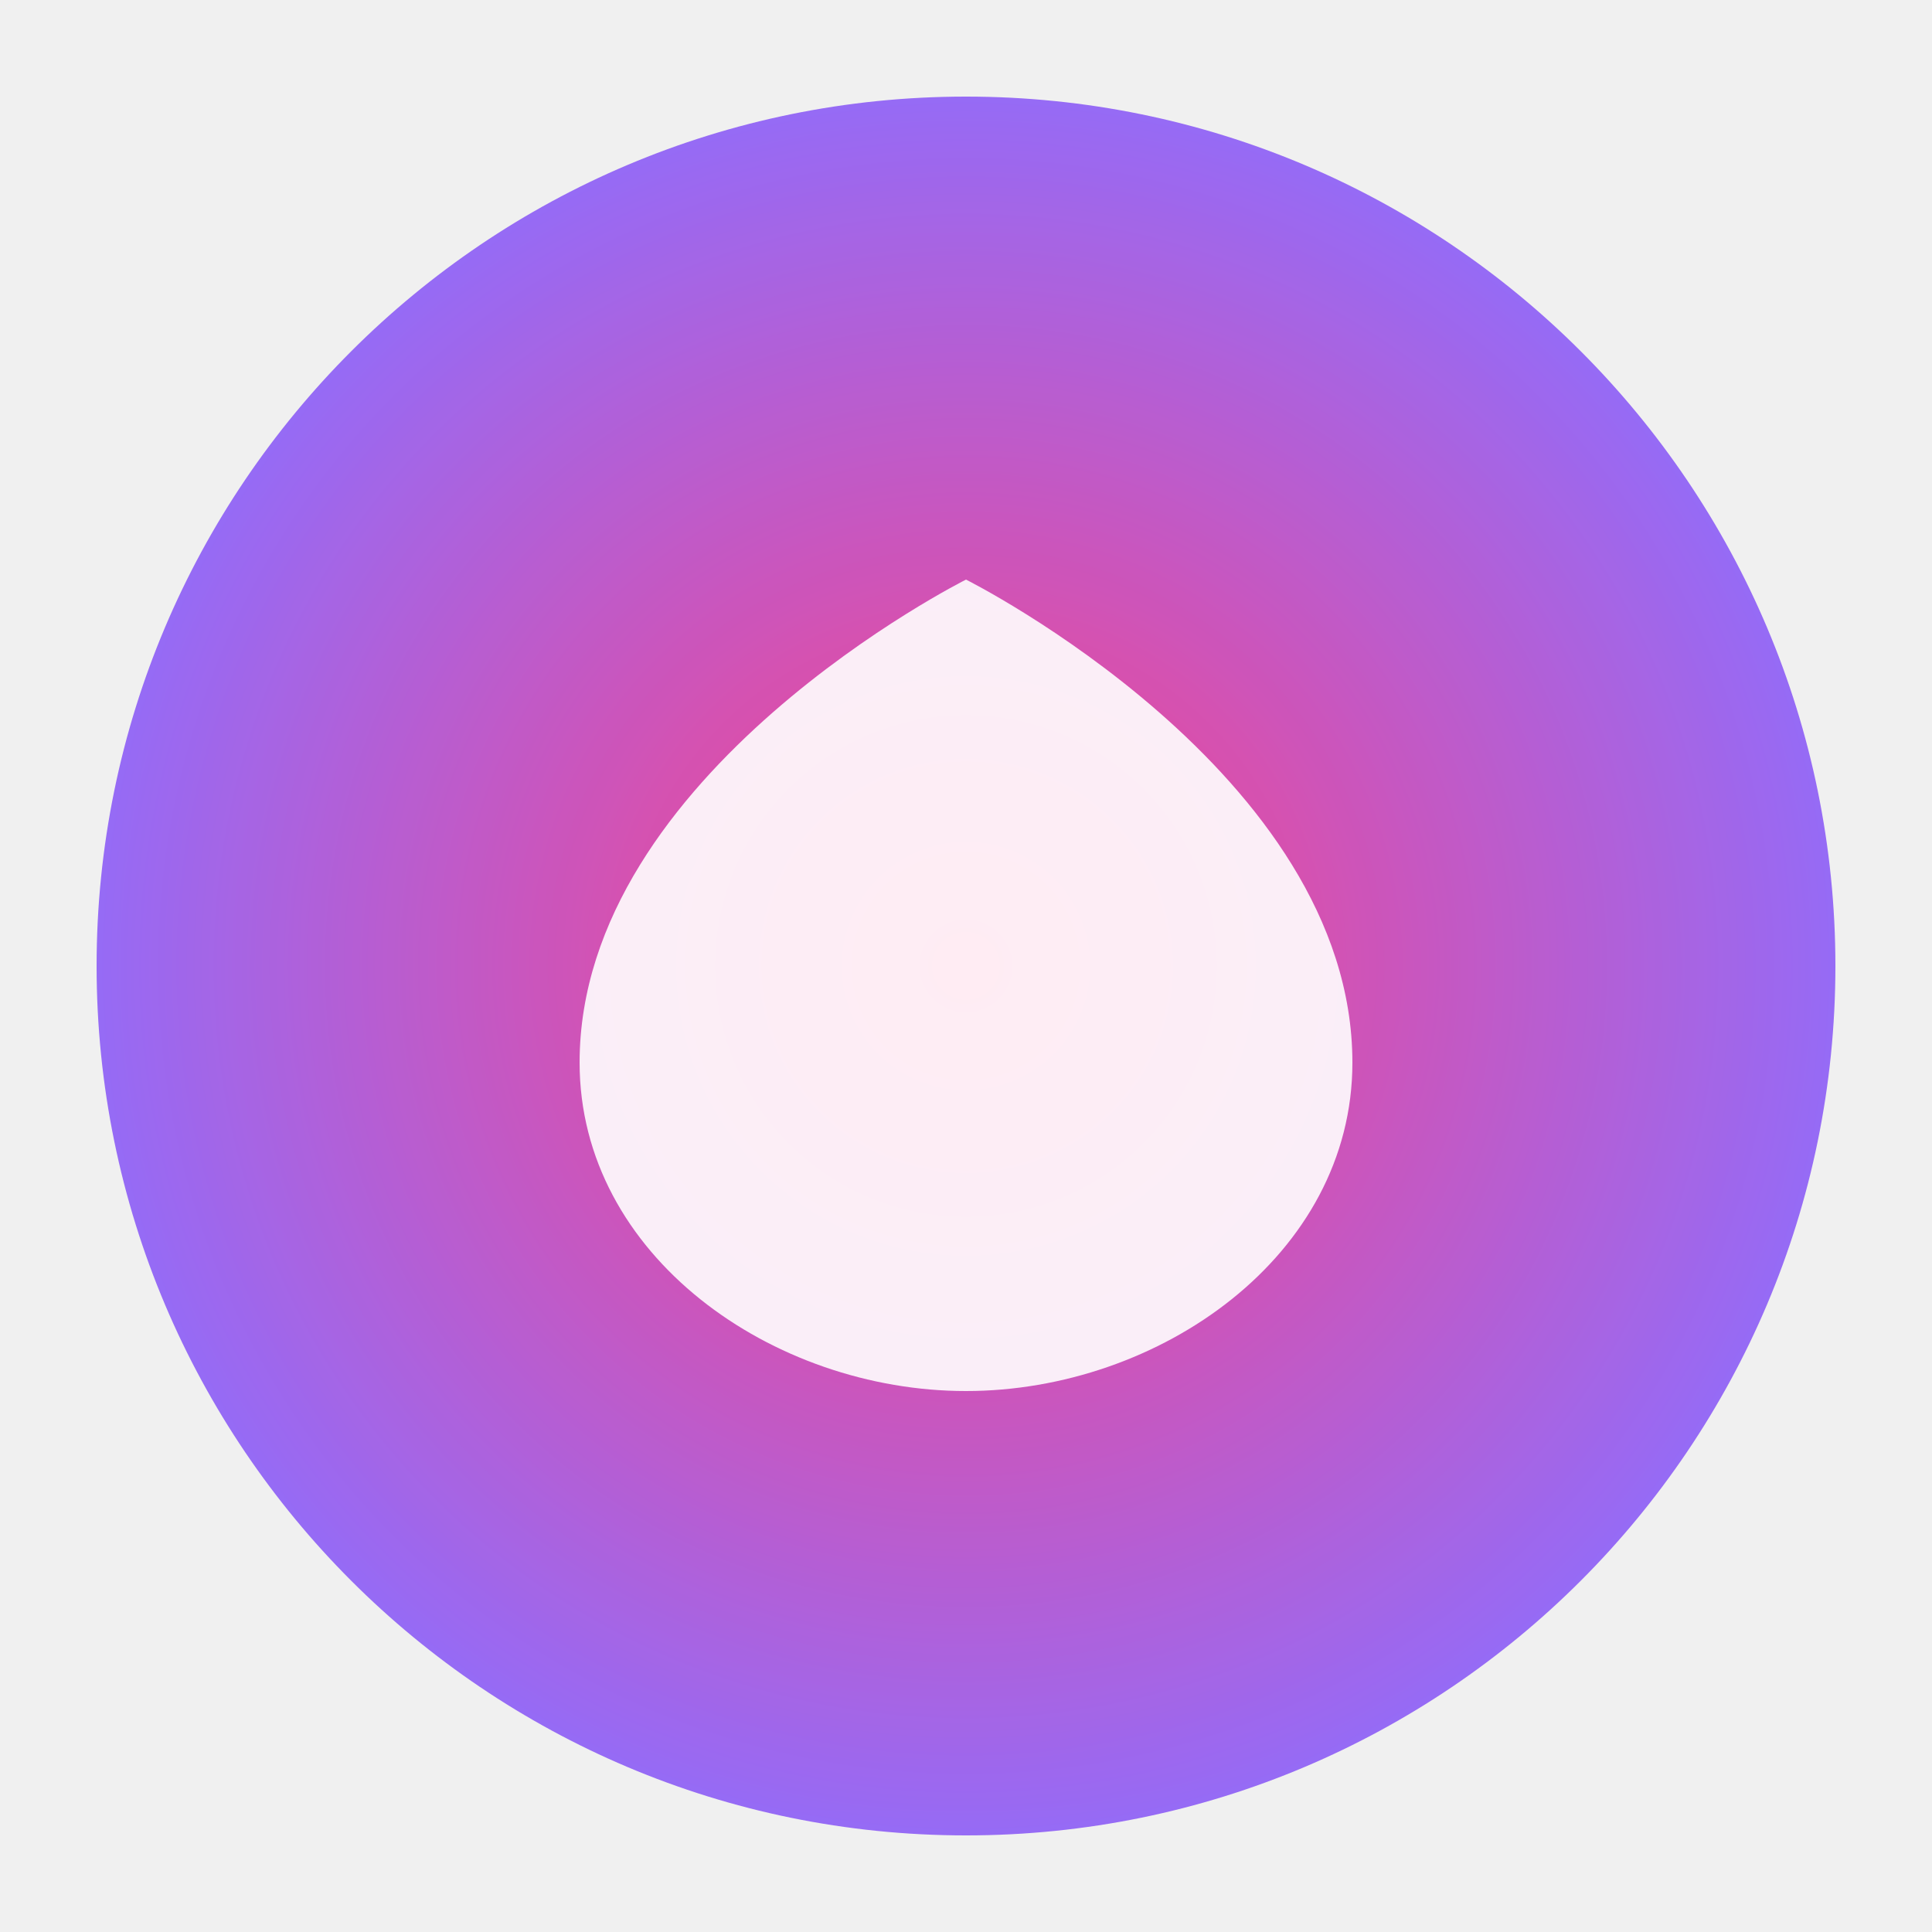
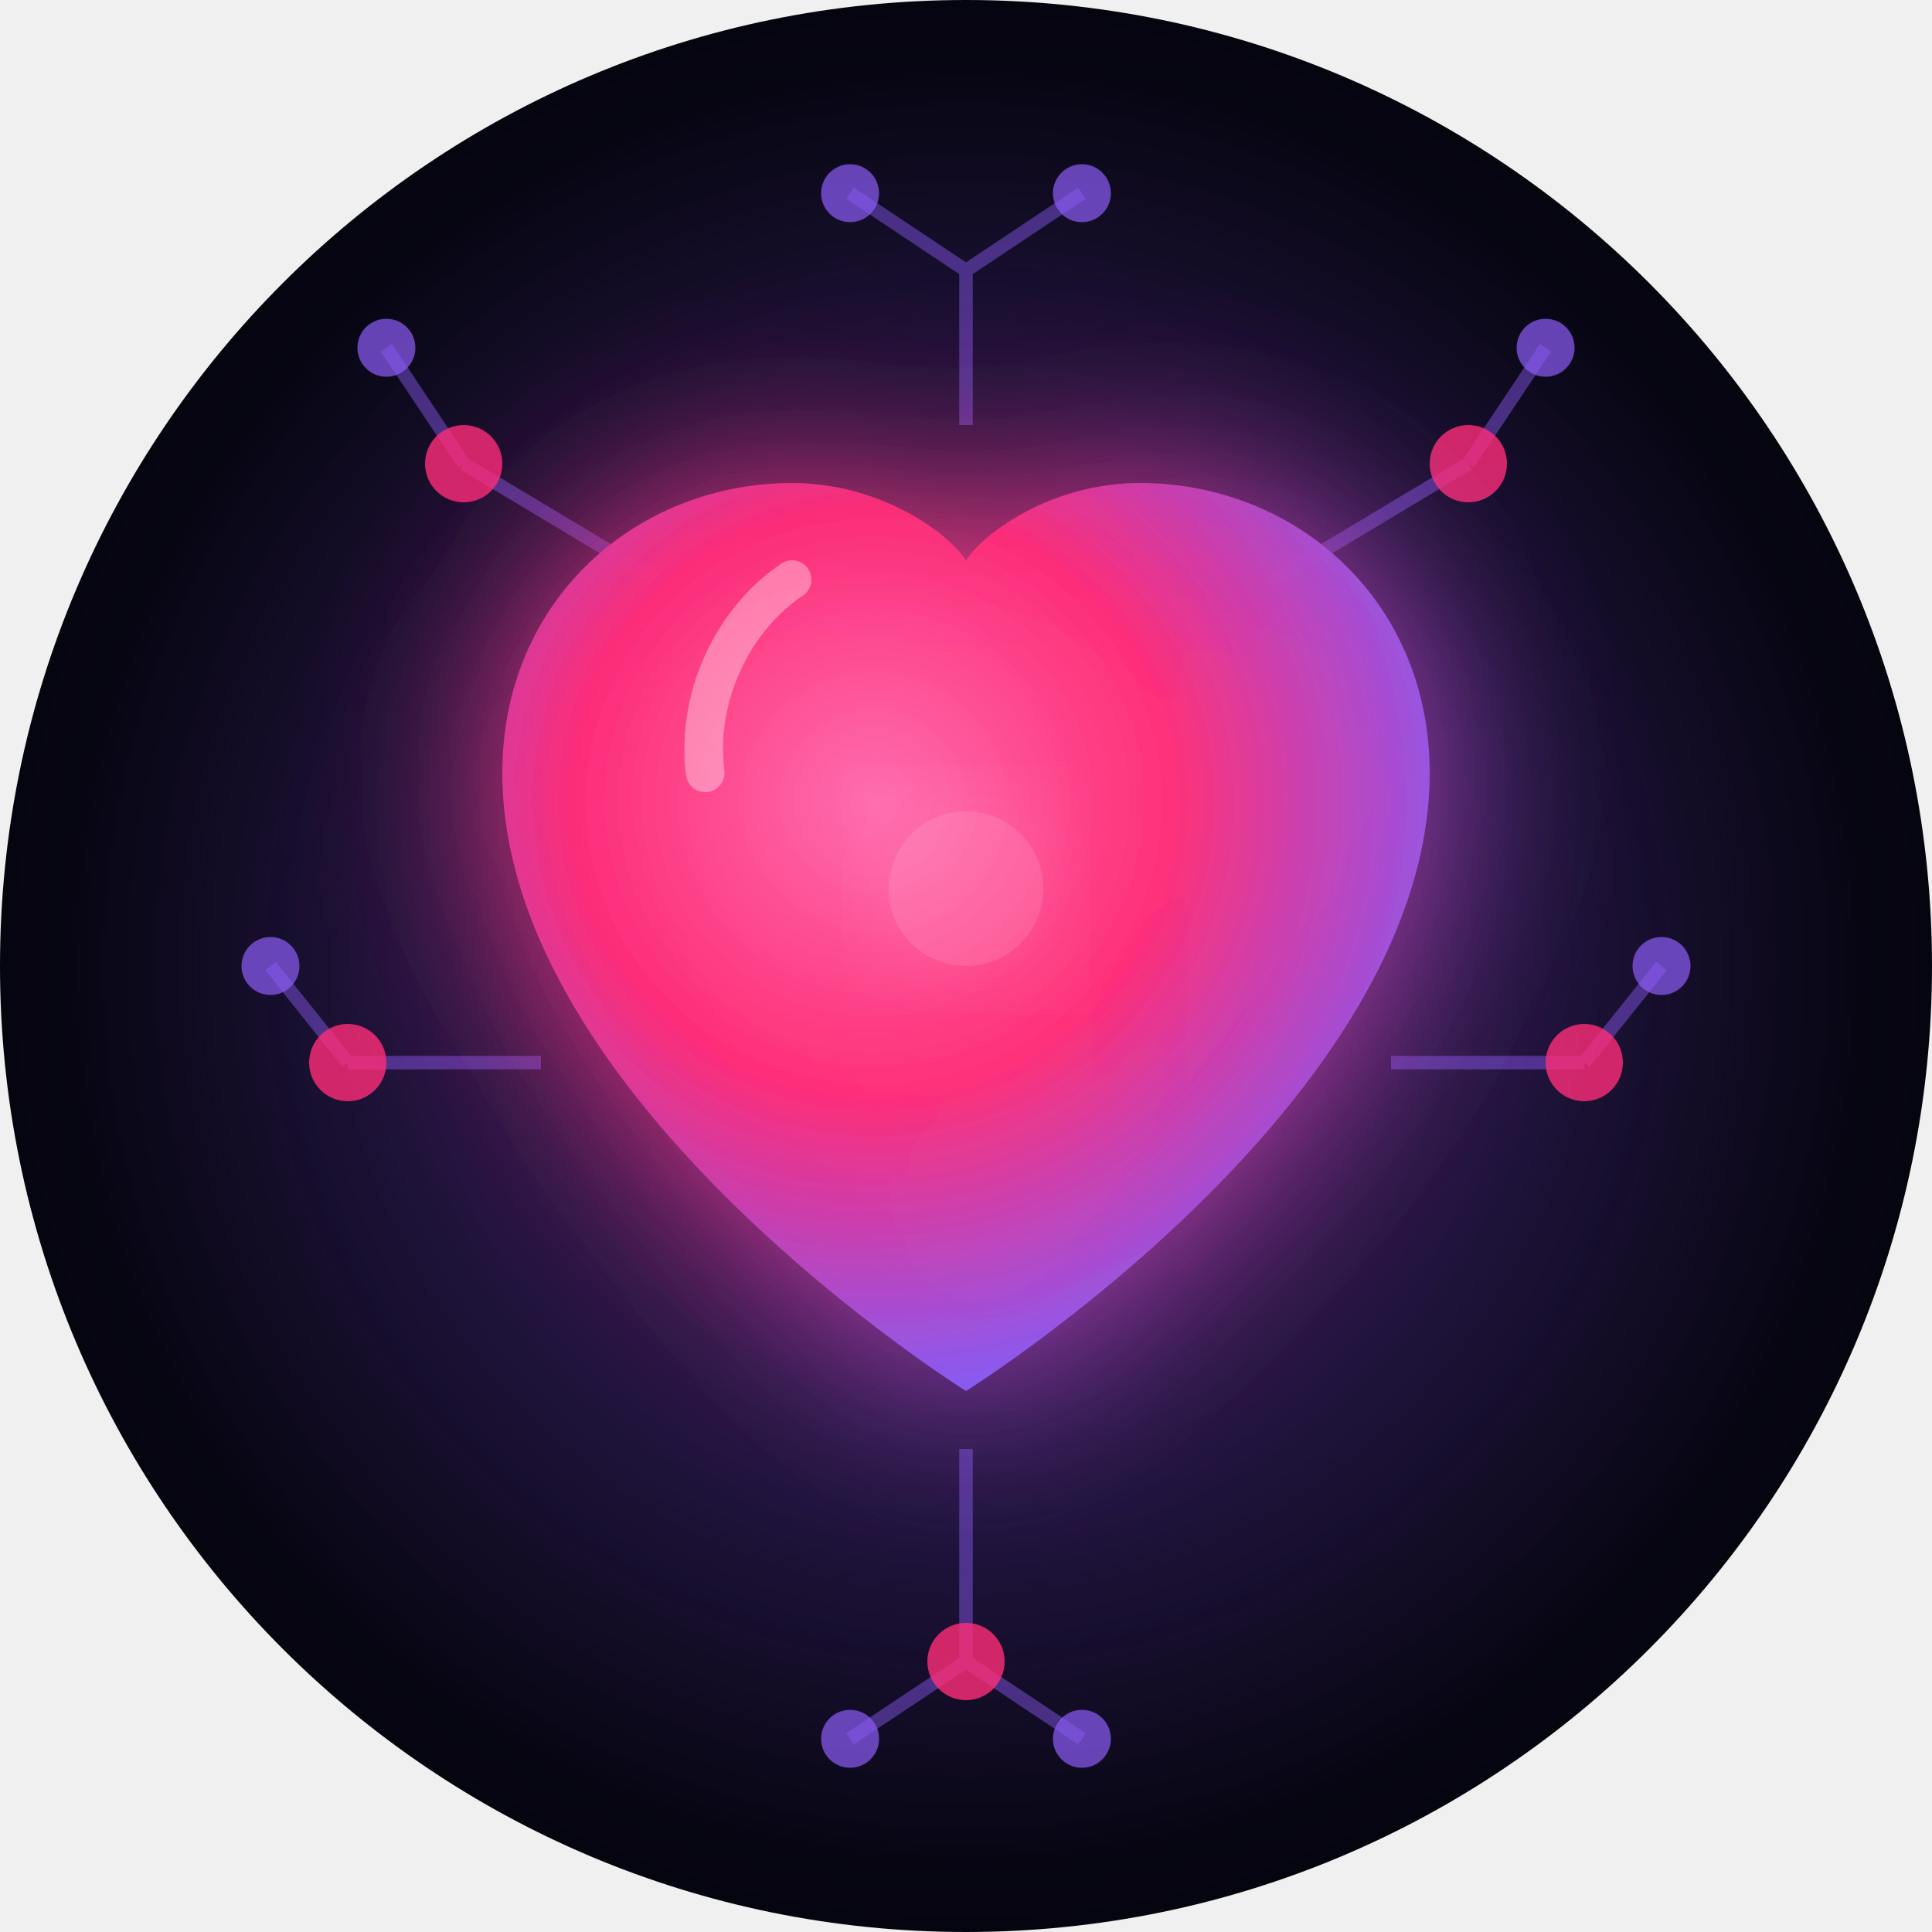
<svg xmlns="http://www.w3.org/2000/svg" viewBox="0 0 100 100">
  <defs>
-     <radialGradient id="g" cx="50%" cy="50%" r="50%">
-       <stop offset="0%" stop-color="#ff2d78" />
+     <radialGradient id="bgGrad" cx="50%" cy="50%" r="50%">
+       <stop offset="0%" stop-color="#1a0a2e" />
+       <stop offset="100%" stop-color="#050510" />
+     </radialGradient>
+     <radialGradient id="heartGrad" cx="40%" cy="35%" r="65%">
+       <stop offset="0%" stop-color="#ff6eb0" />
+       <stop offset="50%" stop-color="#ff2d78" />
      <stop offset="100%" stop-color="#8b5cf6" />
    </radialGradient>
+     <radialGradient id="glowOuter" cx="50%" cy="50%" r="50%">
+       <stop offset="0%" stop-color="#ff2d78" stop-opacity="0.35" />
+       <stop offset="60%" stop-color="#8b5cf6" stop-opacity="0.15" />
+       <stop offset="100%" stop-color="#8b5cf6" stop-opacity="0" />
+     </radialGradient>
+     <filter id="glow" x="-30%" y="-30%" width="160%" height="160%">
+       <feGaussianBlur stdDeviation="3" result="blur" />
+       <feMerge>
+         <feMergeNode in="blur" />
+         <feMergeNode in="SourceGraphic" />
+       </feMerge>
+     </filter>
+     <filter id="softGlow" x="-50%" y="-50%" width="200%" height="200%">
+       <feGaussianBlur stdDeviation="5" result="blur" />
+       <feMerge>
+         <feMergeNode in="blur" />
+         <feMergeNode in="SourceGraphic" />
+       </feMerge>
+     </filter>
  </defs>
-   <circle cx="50" cy="50" r="45" fill="url(#g)" opacity="0.9" />
-   <path d="M50 30 C50 30 30 40 30 55 C30 65 40 72 50 72 C60 72 70 65 70 55 C70 40 50 30 50 30Z" fill="white" opacity="0.9" />
+   <circle cx="50" cy="50" r="50" fill="url(#bgGrad)" />
+   <circle cx="50" cy="50" r="46" fill="url(#glowOuter)" />
+   <g opacity="0.45" stroke="#8b5cf6" stroke-width="0.7" fill="none">
+     <line x1="50" y1="22" x2="50" y2="14" />
+     <line x1="50" y1="14" x2="44" y2="10" />
+     <line x1="50" y1="14" x2="56" y2="10" />
+     <line x1="34" y1="30" x2="24" y2="24" />
+     <line x1="24" y1="24" x2="20" y2="18" />
+     <line x1="66" y1="30" x2="76" y2="24" />
+     <line x1="76" y1="24" x2="80" y2="18" />
+     <line x1="28" y1="55" x2="18" y2="55" />
+     <line x1="18" y1="55" x2="14" y2="50" />
+     <line x1="72" y1="55" x2="82" y2="55" />
+     <line x1="82" y1="55" x2="86" y2="50" />
+     <line x1="50" y1="75" x2="50" y2="86" />
+     <line x1="50" y1="86" x2="44" y2="90" />
+     <line x1="50" y1="86" x2="56" y2="90" />
+   </g>
+   <g fill="#8b5cf6" opacity="0.7">
+     <circle cx="44" cy="10" r="1.5" />
+     <circle cx="56" cy="10" r="1.5" />
+     <circle cx="20" cy="18" r="1.5" />
+     <circle cx="80" cy="18" r="1.5" />
+     <circle cx="14" cy="50" r="1.5" />
+     <circle cx="86" cy="50" r="1.5" />
+     <circle cx="44" cy="90" r="1.5" />
+     <circle cx="56" cy="90" r="1.5" />
+   </g>
+   <g fill="#ff2d78" opacity="0.8">
+     <circle cx="24" cy="24" r="2" />
+     <circle cx="76" cy="24" r="2" />
+     <circle cx="18" cy="55" r="2" />
+     <circle cx="82" cy="55" r="2" />
+     <circle cx="50" cy="86" r="2" />
+   </g>
+   <g filter="url(#softGlow)">
+     <path d="M50 72 C50 72 26 57 26 40 C26 31 33 25 41 25 C45.5 25 49 27.5 50 29 C51 27.5 54.5 25 59 25 C67 25 74 31 74 40 C74 57 50 72 50 72Z" fill="url(#heartGrad)" opacity="0.95" />
+   </g>
+   <path d="M41 30 C38 32 36 36 36.5 40" stroke="white" stroke-width="2" stroke-linecap="round" fill="none" opacity="0.35" />
+   <circle cx="50" cy="46" r="4" fill="white" opacity="0.15" filter="url(#glow)" />
</svg>
